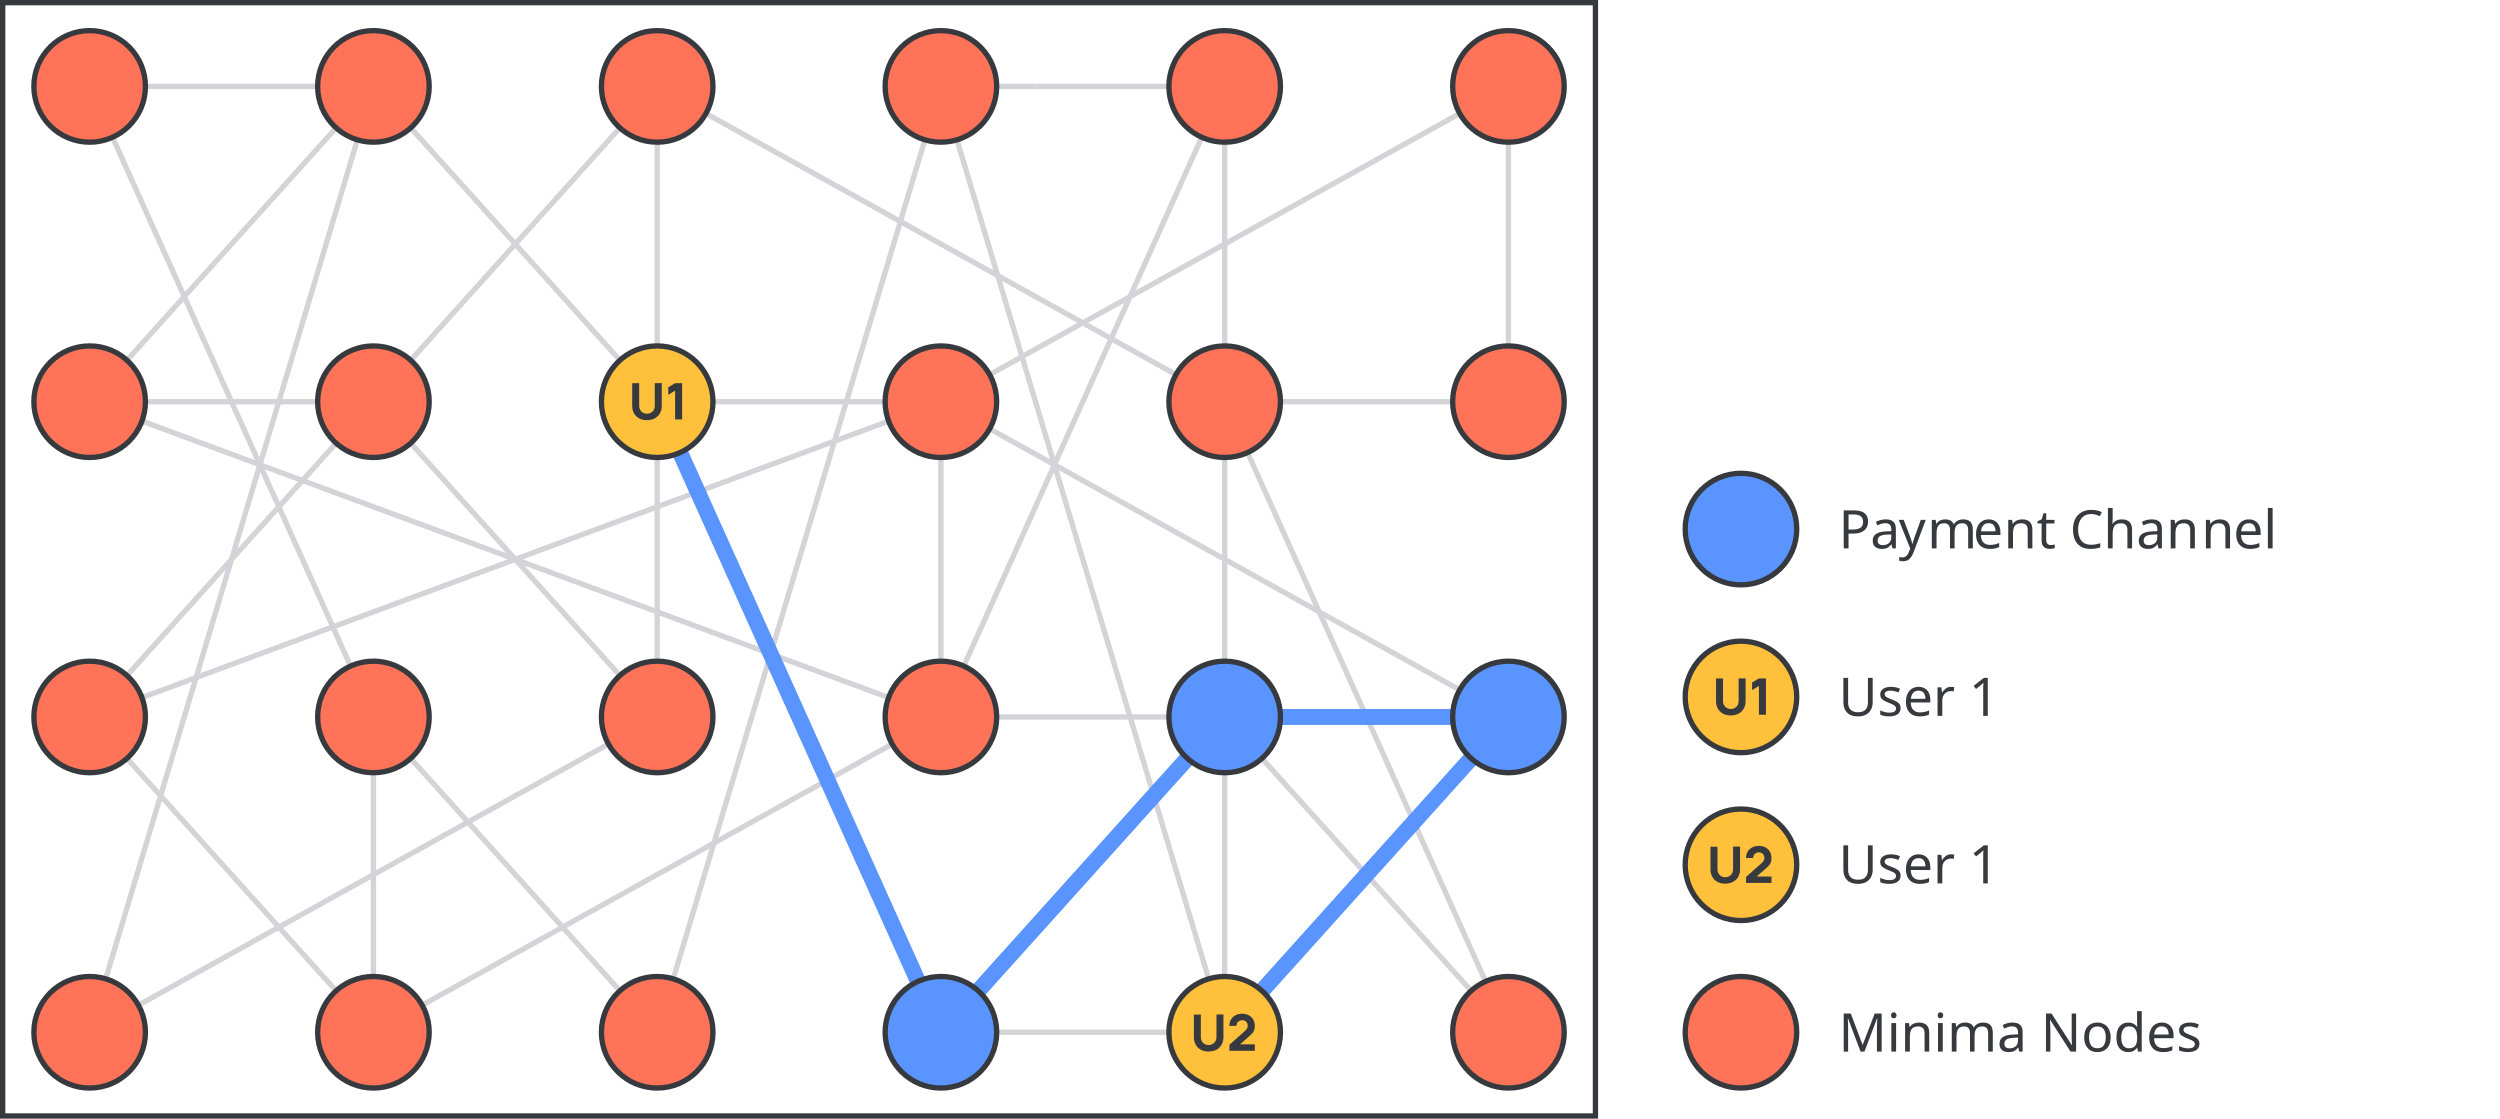
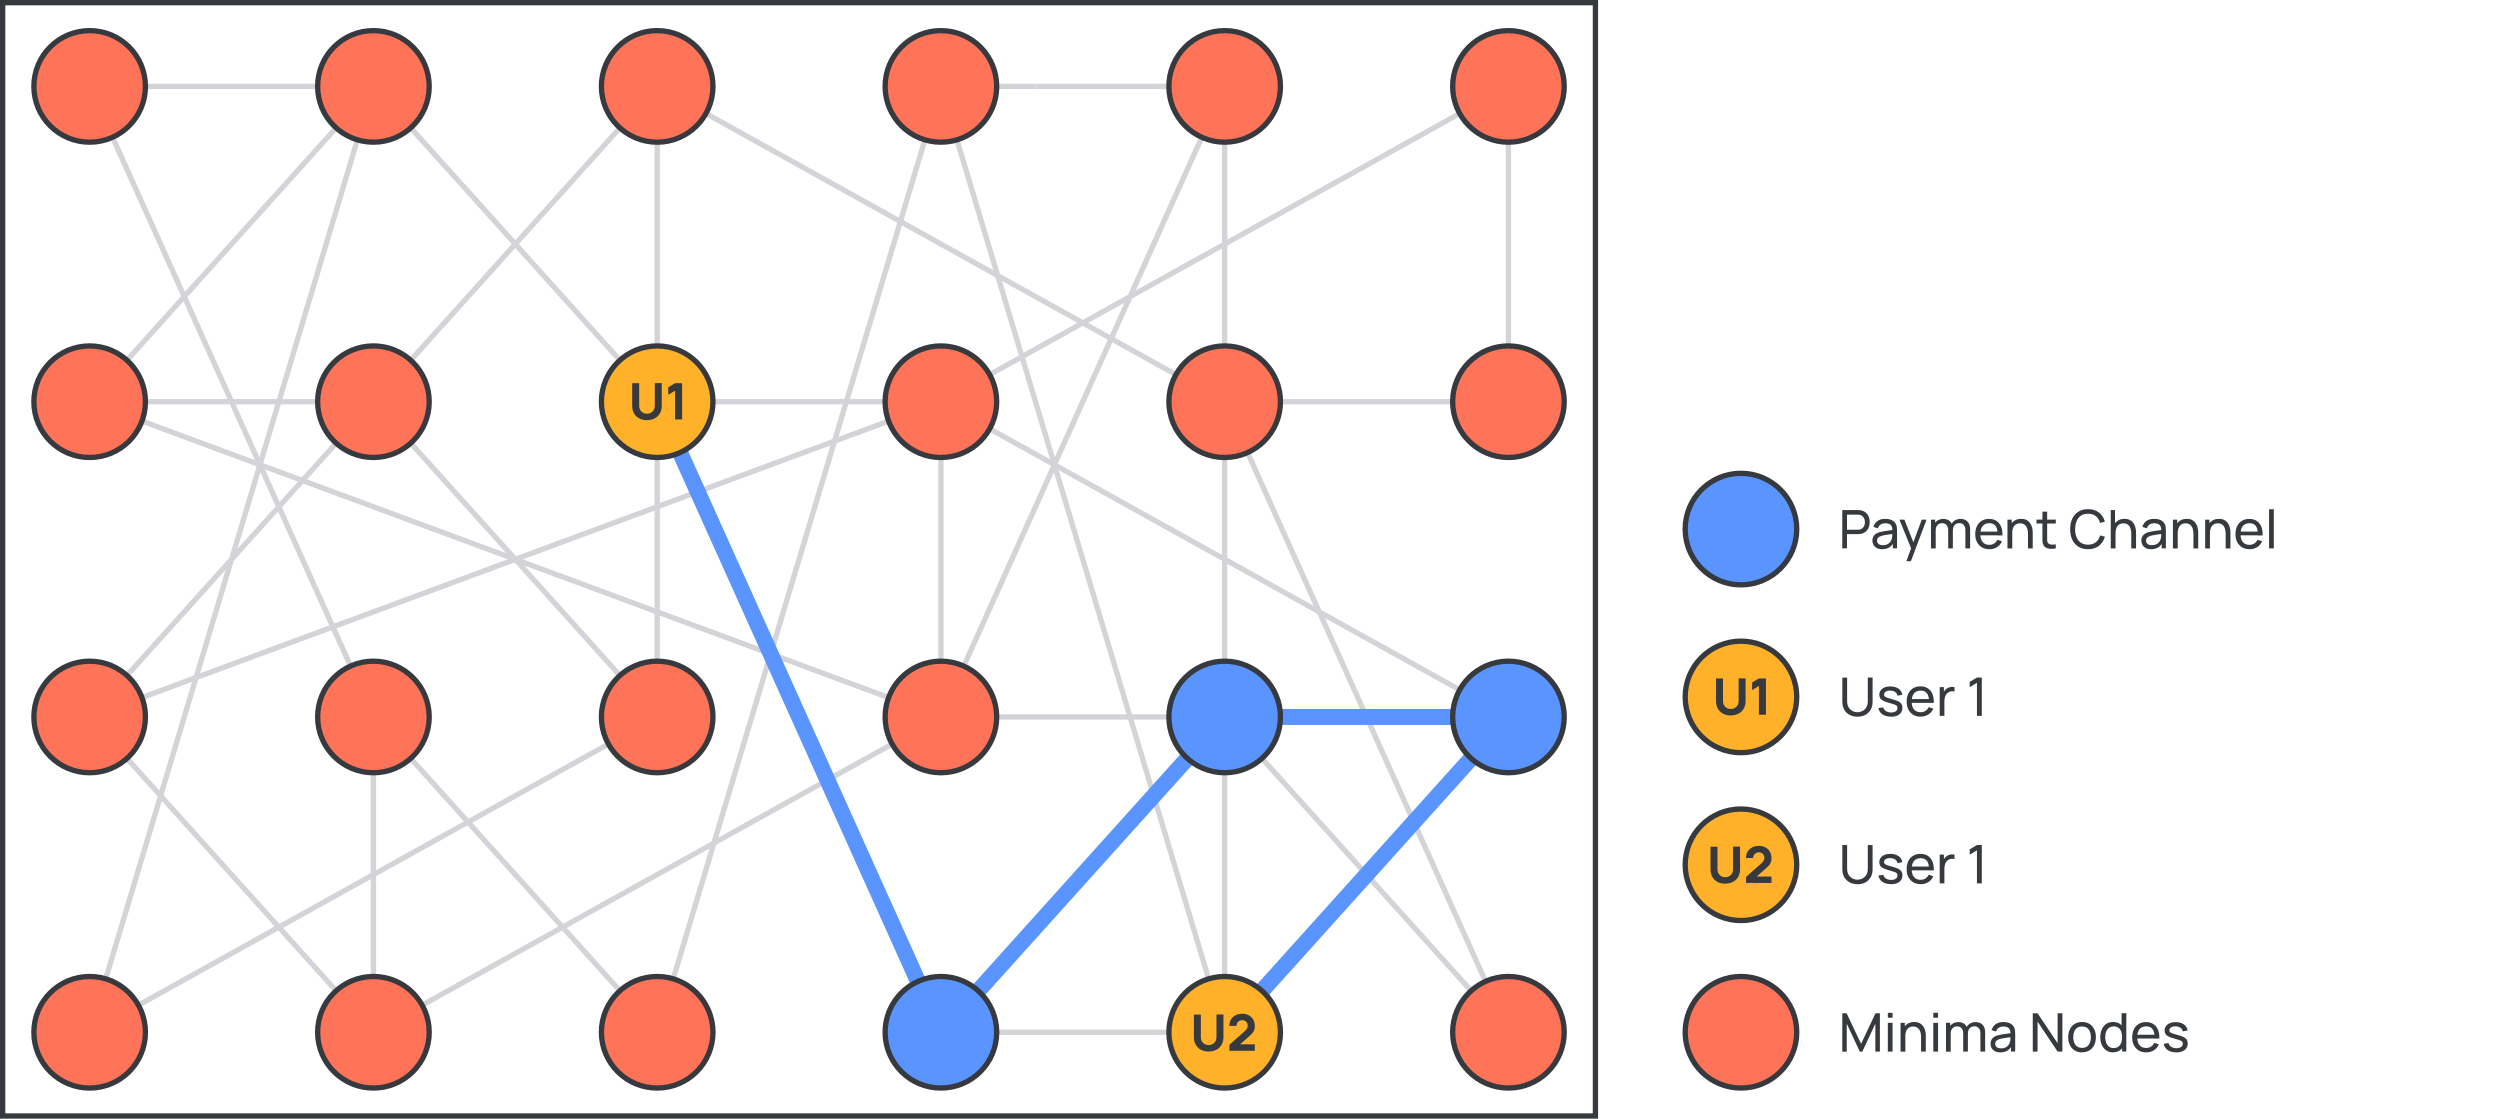
<svg xmlns="http://www.w3.org/2000/svg" id="a" viewBox="0 0 469.31 210">
  <defs>
-     <style>.b,.c,.d{fill:none;}.c{stroke:#5a94ff;stroke-width:3px;}.c,.e,.f,.g,.d{stroke-miterlimit:10;}.h{letter-spacing:-.02em;}.i{letter-spacing:0em;}.j{letter-spacing:-.03em;}.k,.l{fill:#363a3f;}.e{fill:#ff7358;}.e,.f,.g{stroke:#363a3f;}.f{fill:#ffc03b;}.g{fill:#5a94ff;}.d{stroke:#d3d3d8;}.m{letter-spacing:-.02em;}.l{font-family:Manrope-Medium, Manrope;font-size:10px;}</style>
+     <style>.b,.c,.d{fill:none;}.c{stroke:#5a94ff;stroke-width:3px;}.c,.e,.f,.g,.d{stroke-miterlimit:10;}.h{fill:#363a3f;}.e{fill:#ff7358;}.e,.f,.g{stroke:#363a3f;}.f{fill:#ffb229;}.g{fill:#5a94ff;}.d{stroke:#d3d3d8;}</style>
  </defs>
  <circle class="f" cx="326.82" cy="130.83" r="10.47" />
  <g>
    <line class="d" x1="283.17" y1="16.22" x2="176.63" y2="75.41" />
    <line class="d" x1="283.17" y1="75.41" x2="229.9" y2="75.41" />
    <line class="d" x1="229.9" y1="16.22" x2="229.9" y2="75.41" />
    <line class="d" x1="229.9" y1="16.22" x2="176.63" y2="134.59" />
    <line class="d" x1="16.83" y1="75.41" x2="70.1" y2="16.22" />
    <line class="d" x1="70.1" y1="75.41" x2="16.83" y2="75.41" />
    <line class="d" x1="283.17" y1="193.78" x2="229.9" y2="134.59" />
    <line class="d" x1="283.17" y1="75.41" x2="283.17" y2="16.22" />
    <line class="d" x1="123.37" y1="16.22" x2="123.37" y2="75.41" />
    <line class="d" x1="123.37" y1="75.41" x2="123.37" y2="134.59" />
    <line class="d" x1="70.1" y1="134.59" x2="70.1" y2="193.78" />
    <line class="d" x1="16.83" y1="16.22" x2="70.1" y2="16.22" />
    <line class="d" x1="16.83" y1="16.22" x2="70.1" y2="134.59" />
    <line class="d" x1="70.1" y1="75.41" x2="16.83" y2="134.59" />
    <line class="d" x1="70.1" y1="75.41" x2="123.37" y2="134.59" />
    <line class="d" x1="16.83" y1="134.59" x2="70.1" y2="193.78" />
    <line class="d" x1="16.83" y1="193.78" x2="123.37" y2="134.59" />
    <line class="d" x1="70.1" y1="16.22" x2="123.37" y2="75.41" />
    <line class="d" x1="123.37" y1="16.22" x2="70.1" y2="75.41" />
    <line class="d" x1="229.9" y1="193.78" x2="229.9" y2="75.41" />
    <line class="d" x1="229.9" y1="193.78" x2="176.63" y2="193.78" />
    <line class="d" x1="283.17" y1="134.59" x2="176.63" y2="75.41" />
    <line class="d" x1="176.63" y1="75.41" x2="123.37" y2="75.41" />
    <line class="d" x1="176.63" y1="134.59" x2="176.63" y2="75.41" />
    <line class="d" x1="194.39" y1="16.22" x2="176.63" y2="16.22" />
    <line class="d" x1="194.39" y1="16.22" x2="229.9" y2="16.22" />
    <line class="d" x1="229.9" y1="134.59" x2="176.63" y2="134.59" />
    <line class="d" x1="123.37" y1="193.78" x2="176.63" y2="16.22" />
    <line class="d" x1="70.1" y1="193.78" x2="176.63" y2="134.59" />
    <line class="d" x1="16.83" y1="134.59" x2="176.63" y2="75.41" />
    <line class="d" x1="16.83" y1="75.41" x2="176.63" y2="134.59" />
    <line class="d" x1="283.17" y1="193.78" x2="229.9" y2="75.41" />
    <line class="d" x1="123.37" y1="193.78" x2="70.1" y2="134.59" />
    <line class="d" x1="123.37" y1="16.22" x2="229.9" y2="75.41" />
    <line class="d" x1="16.83" y1="193.78" x2="70.1" y2="16.22" />
    <line class="d" x1="176.63" y1="16.22" x2="229.9" y2="193.78" />
  </g>
  <line class="c" x1="229.9" y1="193.78" x2="283.17" y2="134.59" />
  <line class="c" x1="176.63" y1="193.78" x2="229.9" y2="134.59" />
  <line class="c" x1="283.17" y1="134.59" x2="229.9" y2="134.59" />
  <line class="c" x1="123.37" y1="75.41" x2="176.63" y2="193.78" />
  <g>
    <circle class="e" cx="16.83" cy="16.22" r="10.47" />
    <circle class="e" cx="70.1" cy="75.41" r="10.47" />
    <circle class="e" cx="70.1" cy="134.59" r="10.47" />
    <circle class="e" cx="70.1" cy="193.78" r="10.47" />
    <circle class="e" cx="16.83" cy="75.41" r="10.47" />
    <circle class="e" cx="16.83" cy="134.59" r="10.47" />
    <circle class="e" cx="16.83" cy="193.78" r="10.47" />
    <circle class="e" cx="70.1" cy="16.22" r="10.47" />
    <circle class="e" cx="123.37" cy="16.22" r="10.47" />
    <circle class="f" cx="123.37" cy="75.41" r="10.47" />
    <circle class="e" cx="123.37" cy="134.59" r="10.47" />
    <circle class="e" cx="123.37" cy="193.78" r="10.47" />
    <circle class="e" cx="176.63" cy="16.22" r="10.47" />
    <circle class="e" cx="176.63" cy="75.41" r="10.47" />
    <circle class="e" cx="176.63" cy="134.59" r="10.47" />
    <circle class="g" cx="176.63" cy="193.78" r="10.47" />
    <circle class="e" cx="229.9" cy="16.22" r="10.47" />
    <circle class="e" cx="229.9" cy="75.41" r="10.47" />
    <circle class="g" cx="229.9" cy="134.59" r="10.47" />
    <circle class="f" cx="229.9" cy="193.78" r="10.47" />
    <circle class="e" cx="283.17" cy="16.22" r="10.47" />
    <circle class="e" cx="283.17" cy="75.41" r="10.47" />
    <circle class="g" cx="283.17" cy="134.59" r="10.47" />
    <circle class="e" cx="283.17" cy="193.78" r="10.47" />
  </g>
  <g>
    <g>
-       <path class="k" d="M121.45,78.88c-.55,0-1.03-.11-1.45-.33-.42-.22-.74-.54-.97-.94-.23-.4-.35-.88-.35-1.42v-4.25h1.31v4.24c0,.22,.04,.43,.11,.61,.08,.18,.18,.34,.31,.47,.13,.13,.29,.23,.47,.3,.18,.07,.37,.11,.57,.11s.4-.04,.58-.11c.18-.07,.33-.18,.47-.31,.13-.13,.24-.29,.31-.47,.07-.18,.11-.38,.11-.61v-4.25h1.31v4.26c0,.55-.12,1.02-.35,1.42-.23,.4-.56,.72-.97,.94-.42,.22-.9,.33-1.45,.33Z" />
-       <path class="k" d="M126.73,78.74v-5.41l-1.28,.79v-1.42l1.28-.77h1.32v6.81h-1.32Z" />
+       <path class="h" d="M121.45,78.88c-.55,0-1.03-.11-1.45-.33-.42-.22-.74-.54-.97-.94-.23-.4-.35-.88-.35-1.42v-4.25h1.31v4.24c0,.22,.04,.43,.11,.61,.08,.18,.18,.34,.31,.47,.13,.13,.29,.23,.47,.3,.18,.07,.37,.11,.57,.11s.4-.04,.58-.11c.18-.07,.33-.18,.47-.31,.13-.13,.24-.29,.31-.47,.07-.18,.11-.38,.11-.61v-4.25h1.31v4.26c0,.55-.12,1.02-.35,1.42-.23,.4-.56,.72-.97,.94-.42,.22-.9,.33-1.45,.33Z" />
+       <path class="h" d="M126.73,78.74v-5.41l-1.28,.79v-1.42l1.28-.77h1.32v6.81h-1.32Z" />
    </g>
    <circle class="b" cx="123.37" cy="75.41" r="10.47" />
  </g>
  <g>
    <g>
-       <path class="k" d="M226.89,197.4c-.55,0-1.03-.11-1.45-.33-.42-.22-.74-.54-.97-.94-.23-.4-.35-.88-.35-1.42v-4.25h1.31v4.24c0,.22,.04,.43,.11,.61,.08,.18,.18,.34,.31,.47,.13,.13,.29,.23,.47,.3,.18,.07,.37,.11,.57,.11s.4-.04,.58-.11c.18-.07,.33-.18,.47-.31,.13-.13,.24-.29,.31-.47,.07-.18,.11-.38,.11-.61v-4.25h1.31v4.26c0,.55-.12,1.02-.35,1.42-.23,.4-.56,.72-.97,.94-.42,.22-.9,.33-1.45,.33Z" />
-       <path class="k" d="M230.79,197.25v-1.12l2.86-2.54c.21-.19,.37-.37,.45-.53,.09-.17,.13-.32,.13-.47,0-.21-.04-.39-.13-.56-.09-.16-.21-.29-.36-.38-.15-.09-.34-.14-.54-.14s-.41,.05-.57,.15c-.17,.1-.29,.23-.39,.39-.09,.16-.13,.34-.13,.53h-1.33c0-.47,.1-.87,.31-1.21s.49-.6,.86-.79c.37-.19,.79-.28,1.28-.28,.45,0,.84,.1,1.2,.29,.35,.19,.63,.46,.83,.81s.3,.75,.3,1.21c0,.34-.05,.62-.14,.84-.09,.22-.24,.43-.42,.62-.19,.19-.41,.4-.69,.64l-1.85,1.62-.1-.28h3.2v1.21h-4.77Z" />
+       <path class="h" d="M226.89,197.4c-.55,0-1.03-.11-1.45-.33-.42-.22-.74-.54-.97-.94-.23-.4-.35-.88-.35-1.42v-4.25h1.31v4.24c0,.22,.04,.43,.11,.61,.08,.18,.18,.34,.31,.47,.13,.13,.29,.23,.47,.3,.18,.07,.37,.11,.57,.11s.4-.04,.58-.11c.18-.07,.33-.18,.47-.31,.13-.13,.24-.29,.31-.47,.07-.18,.11-.38,.11-.61v-4.25h1.31v4.26c0,.55-.12,1.02-.35,1.42-.23,.4-.56,.72-.97,.94-.42,.22-.9,.33-1.45,.33Z" />
+       <path class="h" d="M230.79,197.25v-1.12l2.86-2.54c.21-.19,.37-.37,.45-.53,.09-.17,.13-.32,.13-.47,0-.21-.04-.39-.13-.56-.09-.16-.21-.29-.36-.38-.15-.09-.34-.14-.54-.14s-.41,.05-.57,.15c-.17,.1-.29,.23-.39,.39-.09,.16-.13,.34-.13,.53h-1.33c0-.47,.1-.87,.31-1.21s.49-.6,.86-.79c.37-.19,.79-.28,1.28-.28,.45,0,.84,.1,1.2,.29,.35,.19,.63,.46,.83,.81s.3,.75,.3,1.21c0,.34-.05,.62-.14,.84-.09,.22-.24,.43-.42,.62-.19,.19-.41,.4-.69,.64l-1.85,1.62-.1-.28h3.2v1.21h-4.77Z" />
    </g>
    <circle class="b" cx="229.84" cy="193.85" r="10.47" />
  </g>
-   <path class="k" d="M299,1V209H1V1H299M300,0H0V210H300V0h0Z" />
+   <path class="h" d="M299,1V209H1V1H299M300,0H0V210H300V0h0Z" />
  <circle class="e" cx="326.82" cy="193.78" r="10.47" />
  <circle class="f" cx="326.82" cy="162.34" r="10.47" />
  <circle class="g" cx="326.82" cy="99.32" r="10.47" />
-   <text class="l" transform="translate(345.14 102.95)">
-     <tspan class="h" x="0" y="0">P</tspan>
-     <tspan class="j" x="5.96" y="0">a</tspan>
-     <tspan x="11.28" y="0">y</tspan>
-     <tspan class="i" x="16.66" y="0">m</tspan>
-     <tspan class="m" x="25.26" y="0">e</tspan>
-     <tspan x="31.01" y="0">nt Chan</tspan>
-     <tspan class="i" x="68.12" y="0">n</tspan>
-     <tspan x="74.11" y="0">el</tspan>
-   </text>
-   <text class="l" transform="translate(345.14 134.39)">
-     <tspan x="0" y="0">User 1</tspan>
-   </text>
-   <text class="l" transform="translate(345.14 165.83)">
-     <tspan x="0" y="0">User 1</tspan>
-   </text>
-   <text class="l" transform="translate(345.14 197.41)">
-     <tspan x="0" y="0">Minima Nodes</tspan>
-   </text>
+   <g>
+     <path class="h" d="M345.84,102.95v-7.2h2.84c.07,0,.15,0,.25,0,.1,0,.19,.02,.28,.03,.39,.06,.72,.19,.98,.4,.26,.21,.46,.47,.6,.78,.13,.31,.2,.66,.2,1.05s-.07,.73-.2,1.04-.33,.58-.6,.79-.59,.34-.98,.4c-.09,.01-.18,.02-.28,.03-.1,0-.18,0-.25,0h-1.96v2.66h-.89Zm.89-3.5h1.93c.06,0,.13,0,.22-.01,.08,0,.16-.02,.23-.03,.23-.05,.42-.15,.56-.29,.15-.14,.25-.31,.32-.5s.1-.39,.1-.59-.03-.4-.1-.59-.17-.36-.32-.5c-.14-.14-.33-.24-.56-.29-.07-.02-.15-.03-.23-.04s-.15,0-.22,0h-1.93v2.85Z" />
+     <path class="h" d="M353.33,103.1c-.4,0-.74-.07-1.01-.22s-.48-.34-.62-.59-.21-.51-.21-.8,.05-.53,.16-.74c.11-.21,.26-.38,.46-.52,.2-.14,.43-.25,.71-.33,.26-.07,.54-.13,.86-.18s.64-.1,.97-.14c.33-.04,.63-.08,.92-.12l-.32,.18c0-.48-.09-.83-.29-1.06-.2-.23-.55-.35-1.04-.35-.33,0-.61,.07-.86,.22s-.42,.39-.52,.72l-.85-.25c.13-.47,.38-.84,.76-1.12,.37-.27,.87-.4,1.47-.4,.49,0,.91,.09,1.26,.26,.35,.18,.6,.44,.76,.79,.08,.17,.12,.35,.15,.54,.02,.2,.03,.4,.03,.61v3.34h-.79v-1.29l.18,.12c-.2,.44-.49,.77-.85,.99-.37,.22-.81,.34-1.33,.34Zm.13-.75c.32,0,.6-.06,.83-.17s.42-.27,.57-.46c.14-.19,.24-.39,.28-.62,.05-.17,.08-.35,.08-.56,0-.21,0-.36,0-.47l.31,.13c-.29,.04-.58,.08-.86,.12-.28,.04-.54,.08-.79,.12-.25,.04-.47,.09-.68,.15-.15,.05-.28,.11-.41,.18s-.23,.17-.31,.28-.12,.26-.12,.43c0,.15,.04,.29,.11,.42,.07,.13,.19,.24,.35,.32,.16,.08,.37,.12,.62,.12Z" />
+     <path class="h" d="M357.87,105.35l1.04-2.84,.02,.84-2.36-5.8h.93l1.85,4.67h-.32l1.73-4.67h.9l-2.94,7.8h-.87Z" />
+     <path class="h" d="M362.49,102.95v-5.4h.79v1.45h.1v3.96h-.89Zm3.23,0v-3.42c0-.41-.1-.74-.31-.97-.21-.24-.5-.35-.85-.35s-.63,.12-.85,.36c-.22,.24-.33,.56-.33,.95l-.47-.28c0-.35,.08-.66,.25-.94,.17-.28,.39-.49,.68-.65s.61-.24,.97-.24,.68,.08,.95,.23c.27,.15,.48,.37,.62,.66,.15,.28,.22,.62,.22,1.02v3.63h-.89Zm3.23,0v-3.46c0-.4-.1-.72-.32-.95-.21-.23-.49-.34-.84-.34-.2,0-.39,.05-.57,.14-.18,.09-.33,.23-.44,.43s-.17,.44-.17,.75l-.47-.19c0-.38,.07-.72,.24-1.01,.17-.29,.39-.51,.68-.67,.29-.16,.61-.24,.97-.24,.56,0,1.01,.17,1.33,.51,.32,.34,.48,.8,.48,1.38v3.65h-.89Z" />
+     <path class="h" d="M373.44,103.1c-.53,0-.99-.12-1.39-.35-.39-.23-.7-.56-.92-.98-.22-.42-.33-.91-.33-1.48s.11-1.1,.32-1.53,.52-.77,.91-1c.39-.24,.84-.35,1.37-.35s1.01,.12,1.39,.38c.38,.25,.67,.61,.86,1.07,.19,.46,.28,1.02,.25,1.66h-.9v-.32c0-.66-.14-1.16-.4-1.49s-.65-.49-1.16-.49c-.55,0-.97,.18-1.25,.53-.29,.35-.43,.86-.43,1.52s.14,1.13,.43,1.48c.29,.35,.69,.53,1.22,.53,.36,0,.67-.08,.93-.25s.47-.4,.62-.71l.86,.29c-.21,.48-.53,.85-.95,1.11-.42,.26-.89,.39-1.42,.39Zm-1.99-2.6v-.71h3.99v.71h-3.99Z" />
+     <path class="h" d="M376.85,102.95v-5.4h.8v1.45h.1v3.96h-.9Zm3.85,0v-2.71c0-.26-.02-.5-.07-.74s-.12-.45-.24-.64c-.11-.19-.26-.34-.45-.45s-.43-.17-.71-.17c-.22,0-.43,.04-.61,.11s-.34,.19-.47,.34c-.13,.15-.23,.35-.3,.58-.07,.23-.11,.5-.11,.82l-.59-.18c0-.52,.1-.97,.28-1.35s.45-.66,.79-.86c.34-.2,.74-.3,1.21-.3,.35,0,.65,.05,.9,.17,.25,.11,.45,.26,.61,.44,.16,.18,.29,.38,.39,.61,.09,.23,.16,.45,.2,.69,.04,.23,.06,.45,.06,.66v2.99h-.9Z" />
+     <path class="h" d="M382.3,98.28v-.74h3.62v.74h-3.62Zm3.62,4.67c-.32,.06-.63,.09-.95,.08-.31-.01-.59-.07-.83-.19s-.43-.29-.55-.54c-.11-.21-.16-.43-.17-.65,0-.22-.01-.47-.01-.74v-4.86h.89v4.82c0,.22,0,.41,0,.56,0,.16,.04,.29,.1,.41,.12,.21,.31,.34,.57,.38,.26,.04,.58,.03,.95-.03v.77Z" />
+     <path class="h" d="M391.97,103.1c-.72,0-1.32-.16-1.82-.48s-.88-.76-1.14-1.32-.39-1.21-.39-1.96,.13-1.39,.39-1.96c.26-.56,.64-1,1.14-1.32s1.11-.48,1.82-.48c.83,0,1.52,.21,2.06,.64,.54,.42,.91,.99,1.11,1.71l-.9,.24c-.15-.54-.41-.96-.79-1.27-.38-.31-.87-.46-1.48-.46-.54,0-.98,.12-1.34,.37-.36,.24-.62,.58-.8,1.02-.18,.44-.27,.94-.28,1.52,0,.57,.09,1.08,.27,1.51,.18,.44,.45,.78,.81,1.02,.36,.25,.81,.37,1.34,.37,.61,0,1.1-.16,1.48-.47s.64-.73,.79-1.27l.9,.24c-.2,.71-.57,1.28-1.11,1.71-.54,.42-1.22,.64-2.06,.64Z" />
+     <path class="h" d="M396.24,102.95v-7.2h.8v3.97h.1v3.23h-.9Zm3.85,0v-2.71c0-.26-.02-.5-.07-.74s-.12-.45-.23-.64-.26-.34-.45-.45c-.19-.11-.43-.17-.71-.17-.22,0-.43,.04-.61,.11s-.34,.19-.47,.34c-.13,.15-.23,.35-.3,.58-.07,.23-.11,.5-.11,.82l-.58-.18c0-.52,.09-.97,.28-1.35,.19-.38,.45-.66,.79-.86,.34-.2,.74-.3,1.21-.3,.35,0,.65,.05,.89,.17,.25,.11,.45,.26,.62,.44s.29,.38,.38,.61c.09,.23,.16,.45,.2,.69,.04,.23,.06,.45,.06,.66v2.99h-.9Z" />
+     <path class="h" d="M403.82,103.1c-.4,0-.74-.07-1.01-.22s-.48-.34-.62-.59-.21-.51-.21-.8,.05-.53,.16-.74c.11-.21,.26-.38,.46-.52s.43-.25,.71-.33c.26-.07,.54-.13,.86-.18s.64-.1,.97-.14,.63-.08,.91-.12l-.32,.18c0-.48-.09-.83-.29-1.06-.2-.23-.55-.35-1.04-.35-.33,0-.61,.07-.86,.22-.25,.15-.42,.39-.52,.72l-.85-.25c.13-.47,.38-.84,.76-1.12,.37-.27,.86-.4,1.47-.4,.49,0,.91,.09,1.26,.26,.35,.18,.6,.44,.76,.79,.08,.17,.12,.35,.14,.54,.02,.2,.03,.4,.03,.61v3.34h-.79v-1.29l.19,.12c-.2,.44-.49,.77-.85,.99-.37,.22-.81,.34-1.33,.34Zm.13-.75c.32,0,.6-.06,.83-.17,.24-.12,.43-.27,.57-.46s.24-.39,.28-.62c.05-.17,.08-.35,.08-.56,0-.21,0-.36,0-.47l.31,.13c-.29,.04-.57,.08-.86,.12-.28,.04-.54,.08-.79,.12-.25,.04-.47,.09-.67,.15-.15,.05-.29,.11-.41,.18-.13,.07-.23,.17-.31,.28s-.12,.26-.12,.43c0,.15,.04,.29,.11,.42,.08,.13,.19,.24,.35,.32,.16,.08,.37,.12,.62,.12Z" />
+     <path class="h" d="M407.91,102.95v-5.4h.8v1.45h.1v3.96h-.9Zm3.85,0v-2.71c0-.26-.02-.5-.07-.74s-.12-.45-.23-.64-.26-.34-.45-.45c-.19-.11-.43-.17-.71-.17-.22,0-.43,.04-.61,.11s-.34,.19-.47,.34c-.13,.15-.23,.35-.3,.58-.07,.23-.11,.5-.11,.82l-.58-.18c0-.52,.09-.97,.28-1.35,.19-.38,.45-.66,.79-.86,.34-.2,.74-.3,1.21-.3,.35,0,.65,.05,.89,.17,.25,.11,.45,.26,.62,.44s.29,.38,.38,.61c.09,.23,.16,.45,.2,.69,.04,.23,.06,.45,.06,.66v2.99h-.9Z" />
+     <path class="h" d="M413.96,102.95v-5.4h.8v1.45h.1v3.96h-.9Zm3.85,0v-2.71c0-.26-.02-.5-.07-.74s-.12-.45-.23-.64-.26-.34-.45-.45c-.19-.11-.43-.17-.71-.17-.22,0-.43,.04-.61,.11s-.34,.19-.47,.34c-.13,.15-.23,.35-.3,.58-.07,.23-.11,.5-.11,.82l-.58-.18c0-.52,.09-.97,.28-1.35,.19-.38,.45-.66,.79-.86,.34-.2,.74-.3,1.21-.3,.35,0,.65,.05,.89,.17,.25,.11,.45,.26,.62,.44s.29,.38,.38,.61c.09,.23,.16,.45,.2,.69,.04,.23,.06,.45,.06,.66v2.99h-.9Z" />
+     <path class="h" d="M422.29,103.1c-.53,0-.99-.12-1.39-.35-.39-.23-.7-.56-.92-.98s-.33-.91-.33-1.48,.11-1.1,.32-1.53,.52-.77,.91-1c.39-.24,.84-.35,1.37-.35s1.01,.12,1.39,.38c.38,.25,.67,.61,.86,1.07,.19,.46,.27,1.02,.25,1.66h-.9v-.32c0-.66-.14-1.16-.4-1.49-.26-.33-.65-.49-1.16-.49-.55,0-.97,.18-1.26,.53-.29,.35-.43,.86-.43,1.52s.14,1.13,.43,1.48c.29,.35,.7,.53,1.22,.53,.36,0,.67-.08,.93-.25,.26-.16,.47-.4,.62-.71l.86,.29c-.21,.48-.53,.85-.95,1.11-.42,.26-.89,.39-1.42,.39Zm-2-2.6v-.71h3.99v.71h-3.99Z" />
+     <path class="h" d="M425.96,102.95v-7.35h.89v7.35h-.89Z" />
+   </g>
+   <g>
+     <path class="h" d="M348.68,134.54c-.56,0-1.05-.12-1.47-.34-.43-.23-.76-.55-1-.97s-.36-.9-.36-1.46v-4.57h.9v4.49c0,.34,.06,.64,.17,.89,.12,.25,.27,.46,.46,.63s.4,.29,.63,.37c.23,.08,.46,.12,.68,.12s.46-.04,.69-.12c.23-.08,.44-.21,.63-.37,.19-.17,.34-.37,.45-.63,.11-.25,.17-.55,.17-.89v-4.5h.9v4.58c0,.56-.12,1.04-.36,1.46-.24,.42-.58,.74-1,.97-.43,.23-.92,.34-1.47,.34Z" />
+     <path class="h" d="M354.96,134.53c-.64,0-1.17-.14-1.58-.42s-.66-.68-.76-1.18l.91-.14c.07,.29,.24,.53,.51,.7,.26,.17,.59,.26,.98,.26s.66-.08,.87-.23c.21-.15,.31-.36,.31-.62,0-.15-.04-.28-.11-.37-.07-.1-.21-.18-.43-.27-.22-.08-.55-.18-.99-.3-.48-.13-.85-.26-1.12-.4s-.47-.29-.58-.47c-.12-.18-.18-.4-.18-.66,0-.32,.09-.59,.26-.83,.17-.24,.42-.42,.73-.55,.31-.13,.67-.2,1.09-.2s.78,.07,1.1,.2c.32,.13,.58,.31,.78,.55,.2,.24,.32,.52,.35,.83l-.91,.17c-.04-.29-.18-.52-.42-.69-.23-.17-.54-.25-.91-.26-.35-.01-.63,.05-.85,.19s-.33,.32-.33,.55c0,.13,.04,.24,.12,.33s.23,.18,.46,.26c.22,.08,.54,.18,.97,.29,.48,.12,.85,.25,1.13,.39,.27,.14,.47,.31,.59,.5,.12,.19,.18,.43,.18,.71,0,.52-.19,.93-.57,1.23-.38,.3-.91,.45-1.59,.45Z" />
+     <path class="h" d="M360.56,134.54c-.53,0-.99-.12-1.39-.35-.39-.24-.7-.56-.92-.99s-.33-.91-.33-1.48,.11-1.1,.32-1.53,.52-.76,.91-1,.84-.35,1.37-.35,1.01,.12,1.39,.38c.38,.25,.67,.61,.86,1.07,.19,.46,.27,1.01,.25,1.65h-.9v-.32c0-.66-.14-1.16-.4-1.49-.26-.33-.65-.49-1.16-.49-.55,0-.97,.18-1.26,.53s-.43,.86-.43,1.52,.14,1.13,.43,1.48,.7,.53,1.22,.53c.36,0,.67-.08,.93-.25,.26-.16,.47-.4,.62-.71l.86,.29c-.21,.48-.53,.85-.95,1.11-.42,.26-.89,.39-1.42,.39Zm-2-2.6v-.71h3.99v.71h-3.99Z" />
+     <path class="h" d="M364.13,134.39v-5.4h.79v1.3l-.13-.17c.06-.17,.14-.32,.25-.46,.1-.14,.22-.25,.34-.34,.14-.11,.3-.2,.47-.26,.18-.06,.36-.1,.54-.11,.18-.01,.36,0,.52,.04v.83c-.19-.05-.39-.06-.62-.04-.22,.02-.43,.1-.62,.25-.17,.12-.31,.27-.4,.45-.1,.18-.16,.37-.2,.57-.04,.21-.06,.41-.06,.63v2.71h-.89Z" />
+     <path class="h" d="M371.12,134.39v-6.21l-1.36,.82v-1l1.36-.81h.91v7.2h-.91Z" />
+   </g>
+   <g>
+     <path class="h" d="M348.68,165.98c-.56,0-1.05-.12-1.47-.35-.43-.23-.76-.55-1-.97s-.36-.9-.36-1.46v-4.57h.9v4.5c0,.34,.06,.64,.17,.89s.27,.46,.46,.63c.19,.17,.4,.29,.63,.37,.23,.08,.46,.12,.68,.12s.46-.04,.69-.12c.23-.08,.44-.21,.63-.37,.19-.17,.34-.37,.45-.63,.11-.25,.17-.55,.17-.88v-4.5h.9v4.58c0,.56-.12,1.04-.36,1.46s-.58,.74-1,.97c-.43,.23-.92,.35-1.47,.35Z" />
+     <path class="h" d="M354.96,165.97c-.64,0-1.17-.14-1.58-.42-.41-.28-.66-.68-.76-1.18l.91-.15c.07,.29,.24,.53,.51,.7,.26,.17,.59,.26,.98,.26s.66-.08,.87-.23c.21-.15,.31-.36,.31-.62,0-.15-.04-.28-.11-.37s-.21-.18-.43-.27c-.22-.08-.55-.18-.99-.3-.48-.13-.85-.26-1.12-.39s-.47-.29-.58-.48c-.12-.18-.18-.4-.18-.66,0-.32,.09-.59,.26-.83s.42-.42,.73-.55c.31-.13,.67-.19,1.09-.19s.78,.06,1.1,.19c.32,.13,.58,.31,.78,.55,.2,.24,.32,.52,.35,.83l-.91,.17c-.04-.29-.18-.52-.42-.68s-.54-.25-.91-.26c-.35-.01-.63,.05-.85,.18s-.33,.32-.33,.55c0,.13,.04,.24,.12,.33,.08,.09,.23,.18,.46,.27,.22,.08,.54,.18,.97,.29,.48,.12,.85,.25,1.13,.39,.27,.14,.47,.31,.59,.5,.12,.19,.18,.43,.18,.71,0,.52-.19,.93-.57,1.23-.38,.3-.91,.45-1.59,.45Z" />
+     <path class="h" d="M360.56,165.98c-.53,0-.99-.12-1.39-.35-.39-.23-.7-.56-.92-.98s-.33-.91-.33-1.48,.11-1.1,.32-1.53,.52-.77,.91-1c.39-.24,.84-.35,1.37-.35s1.01,.12,1.39,.38c.38,.25,.67,.61,.86,1.07,.19,.46,.27,1.02,.25,1.66h-.9v-.32c0-.66-.14-1.16-.4-1.49-.26-.33-.65-.49-1.16-.49-.55,0-.97,.18-1.26,.53-.29,.35-.43,.86-.43,1.52s.14,1.13,.43,1.48c.29,.35,.7,.53,1.22,.53,.36,0,.67-.08,.93-.25,.26-.16,.47-.4,.62-.71l.86,.29c-.21,.48-.53,.85-.95,1.11-.42,.26-.89,.39-1.42,.39Zm-2-2.6v-.71h3.99v.71h-3.99Z" />
+     <path class="h" d="M364.13,165.83v-5.4h.79v1.3l-.13-.17c.06-.17,.14-.32,.25-.46,.1-.14,.22-.25,.34-.34,.14-.11,.3-.2,.47-.26,.18-.06,.36-.1,.54-.11,.18-.01,.36,0,.52,.04v.83c-.19-.05-.39-.06-.62-.04-.22,.02-.43,.11-.62,.25-.17,.12-.31,.27-.4,.45-.1,.18-.16,.37-.2,.57-.04,.21-.06,.41-.06,.63v2.71h-.89Z" />
+     <path class="h" d="M371.12,165.83v-6.21l-1.36,.82v-1l1.36-.81h.91v7.2h-.91Z" />
+   </g>
+   <g>
+     <path class="h" d="M345.84,197.41v-7.2h.81l2.72,5.74,2.71-5.74h.82v7.2h-.85v-5.24l-2.45,5.25h-.47l-2.45-5.25v5.25h-.84Z" />
+     <path class="h" d="M354.39,191.05v-.92h.89v.92h-.89Zm0,6.36v-5.4h.89v5.4h-.89Z" />
+     <path class="h" d="M356.78,197.41v-5.4h.8v1.45h.1v3.96h-.9Zm3.85,0v-2.71c0-.26-.02-.5-.07-.74s-.12-.45-.24-.64c-.11-.19-.26-.34-.45-.45s-.43-.17-.71-.17c-.22,0-.43,.04-.61,.11s-.34,.19-.47,.34c-.13,.15-.23,.35-.3,.58s-.11,.5-.11,.82l-.59-.18c0-.52,.1-.97,.28-1.35s.45-.66,.79-.87c.34-.2,.74-.3,1.21-.3,.35,0,.65,.06,.9,.17,.25,.11,.45,.26,.61,.44,.16,.18,.29,.38,.39,.61,.09,.22,.16,.45,.2,.69,.04,.23,.06,.45,.06,.66v2.99h-.9Z" />
+     <path class="h" d="M362.93,191.05v-.92h.89v.92h-.89Zm0,6.36v-5.4h.89v5.4h-.89Z" />
+     <path class="h" d="M365.31,197.41v-5.4h.79v1.45h.1v3.96h-.89Zm3.23,0v-3.42c0-.41-.1-.74-.31-.97-.21-.24-.5-.35-.85-.35s-.63,.12-.85,.36c-.22,.24-.33,.56-.33,.95l-.47-.28c0-.35,.08-.66,.25-.94,.17-.28,.39-.49,.68-.65s.61-.24,.97-.24,.68,.08,.95,.23c.27,.15,.48,.37,.62,.66,.15,.28,.22,.62,.22,1.02v3.63h-.89Zm3.23,0v-3.46c0-.4-.1-.72-.32-.95-.21-.23-.49-.34-.84-.34-.2,0-.39,.05-.57,.14-.18,.09-.33,.23-.44,.43s-.17,.44-.17,.75l-.47-.19c0-.38,.07-.72,.24-1.01,.17-.29,.39-.51,.68-.67s.61-.24,.97-.24c.56,0,1.01,.17,1.33,.51,.32,.34,.48,.8,.48,1.38v3.65h-.89Z" />
+     <path class="h" d="M375.51,197.56c-.4,0-.74-.07-1.01-.22s-.48-.34-.62-.59c-.14-.24-.21-.51-.21-.8s.05-.53,.16-.74c.11-.21,.26-.38,.46-.52,.2-.14,.43-.25,.71-.33,.26-.07,.54-.13,.86-.18,.32-.05,.64-.1,.97-.14,.33-.04,.63-.08,.92-.12l-.32,.19c0-.48-.09-.83-.29-1.06-.2-.23-.55-.35-1.04-.35-.33,0-.61,.07-.86,.22s-.42,.39-.52,.72l-.85-.25c.13-.47,.38-.84,.76-1.12s.87-.41,1.47-.41c.49,0,.91,.09,1.26,.26s.6,.44,.76,.79c.08,.17,.12,.35,.15,.54,.02,.2,.03,.4,.03,.61v3.34h-.79v-1.29l.18,.12c-.2,.44-.49,.77-.85,.99s-.81,.34-1.33,.34Zm.13-.75c.32,0,.6-.06,.83-.17s.42-.27,.57-.46c.14-.19,.24-.39,.28-.62,.05-.17,.08-.35,.08-.56,0-.21,0-.36,0-.47l.31,.14c-.29,.04-.58,.08-.86,.11-.28,.04-.54,.08-.79,.12s-.47,.09-.68,.15c-.15,.05-.28,.11-.41,.18-.13,.07-.23,.17-.31,.28s-.12,.26-.12,.43c0,.15,.04,.29,.11,.42,.07,.13,.19,.24,.35,.32,.16,.08,.37,.12,.62,.12Z" />
+     <path class="h" d="M381.6,197.41v-7.2h.9l3.76,5.62v-5.62h.9v7.2h-.9l-3.76-5.63v5.63h-.9Z" />
+     <path class="h" d="M390.85,197.56c-.54,0-1-.12-1.39-.37-.39-.24-.69-.58-.9-1.01-.21-.43-.31-.92-.31-1.48s.11-1.06,.32-1.49,.52-.76,.9-1c.39-.24,.85-.36,1.38-.36s1.01,.12,1.39,.36c.39,.24,.69,.58,.9,1,.21,.43,.31,.92,.31,1.48s-.11,1.06-.31,1.49c-.21,.43-.51,.76-.9,1s-.85,.36-1.39,.36Zm0-.85c.56,0,.98-.19,1.25-.56s.41-.86,.41-1.45-.14-1.1-.41-1.46c-.28-.36-.69-.54-1.25-.54-.38,0-.69,.08-.93,.25-.24,.17-.43,.41-.54,.71-.12,.3-.18,.65-.18,1.04,0,.61,.14,1.09,.42,1.46,.28,.37,.69,.55,1.23,.55Z" />
+     <path class="h" d="M396.68,197.56c-.5,0-.94-.13-1.29-.38-.36-.25-.64-.59-.83-1.02-.2-.43-.29-.92-.29-1.46s.1-1.03,.29-1.46,.47-.77,.83-1.02c.36-.25,.79-.37,1.29-.37s.94,.12,1.29,.37c.35,.25,.61,.58,.79,1.01,.18,.43,.27,.92,.27,1.46s-.09,1.02-.27,1.45-.44,.77-.79,1.02c-.35,.25-.77,.38-1.28,.38Zm.11-.82c.36,0,.66-.09,.89-.26,.23-.18,.41-.42,.52-.72,.11-.31,.17-.66,.17-1.05s-.06-.75-.17-1.06c-.11-.3-.28-.54-.51-.71-.23-.17-.52-.26-.88-.26s-.67,.09-.91,.27c-.24,.18-.41,.42-.53,.73s-.17,.65-.17,1.03,.06,.73,.18,1.04,.29,.55,.53,.73,.53,.27,.88,.27Zm1.58,.67v-3.98h-.1v-3.23h.89v7.2h-.79Z" />
+     <path class="h" d="M402.9,197.56c-.53,0-.99-.12-1.39-.35-.39-.23-.7-.56-.92-.98s-.33-.91-.33-1.48,.11-1.1,.32-1.53,.52-.77,.91-1c.39-.24,.84-.35,1.37-.35s1.01,.12,1.39,.38c.38,.25,.67,.61,.86,1.07s.27,1.02,.25,1.65h-.9v-.32c0-.66-.14-1.16-.4-1.49-.26-.33-.65-.49-1.16-.49-.55,0-.97,.18-1.26,.53s-.43,.86-.43,1.52,.14,1.13,.43,1.48,.7,.53,1.22,.53c.36,0,.67-.08,.93-.25,.26-.16,.47-.4,.62-.71l.86,.29c-.21,.48-.53,.85-.95,1.11-.42,.26-.89,.39-1.42,.39Zm-2-2.6v-.71h3.99v.71h-3.99Z" />
+     <path class="h" d="M408.51,197.55c-.64,0-1.17-.14-1.58-.42-.41-.28-.66-.68-.76-1.18l.91-.14c.07,.29,.24,.53,.51,.7s.59,.26,.98,.26c.37,0,.66-.08,.87-.23,.21-.15,.32-.36,.32-.62,0-.15-.04-.28-.11-.37s-.21-.18-.43-.27c-.22-.08-.55-.18-.99-.3-.48-.13-.85-.26-1.12-.39s-.47-.29-.59-.48-.17-.4-.17-.66c0-.32,.09-.59,.26-.83,.17-.24,.42-.42,.73-.55,.31-.13,.67-.2,1.09-.2s.78,.07,1.1,.2c.32,.13,.58,.31,.78,.55,.2,.24,.32,.52,.35,.83l-.91,.17c-.04-.29-.18-.52-.42-.68-.24-.17-.54-.26-.91-.27-.35-.01-.63,.05-.85,.19-.22,.14-.33,.32-.33,.55,0,.13,.04,.24,.12,.33,.08,.09,.23,.18,.46,.26,.22,.08,.54,.18,.97,.29,.48,.12,.85,.25,1.13,.39,.28,.14,.47,.31,.59,.5s.18,.43,.18,.71c0,.52-.19,.93-.58,1.23s-.91,.45-1.58,.45Z" />
+   </g>
  <g>
    <g>
-       <path class="k" d="M323.87,165.89c-.55,0-1.03-.11-1.45-.33-.42-.22-.74-.54-.97-.94-.23-.4-.35-.88-.35-1.42v-4.25h1.31v4.24c0,.22,.04,.43,.11,.61,.08,.18,.18,.34,.31,.47,.13,.13,.29,.23,.47,.3,.18,.07,.37,.11,.57,.11s.4-.04,.58-.11c.18-.07,.33-.18,.47-.31,.13-.13,.24-.29,.31-.47,.07-.18,.11-.38,.11-.61v-4.25h1.31v4.26c0,.55-.12,1.02-.35,1.42-.23,.4-.56,.72-.97,.94-.42,.22-.9,.33-1.45,.33Z" />
-       <path class="k" d="M327.78,165.74v-1.12l2.86-2.54c.21-.19,.37-.37,.45-.53,.09-.17,.13-.32,.13-.47,0-.21-.04-.39-.13-.56-.09-.16-.21-.29-.36-.38-.15-.09-.34-.14-.54-.14s-.41,.05-.57,.15c-.17,.1-.29,.23-.39,.39-.09,.16-.13,.34-.13,.53h-1.33c0-.47,.1-.87,.31-1.21s.49-.6,.86-.79c.37-.19,.79-.28,1.28-.28,.45,0,.84,.1,1.2,.29,.35,.19,.63,.46,.83,.81s.3,.75,.3,1.21c0,.34-.05,.62-.14,.84-.09,.22-.24,.43-.42,.62-.19,.19-.41,.4-.69,.64l-1.85,1.62-.1-.28h3.2v1.21h-4.77Z" />
+       <path class="h" d="M323.87,165.89c-.55,0-1.03-.11-1.45-.33-.42-.22-.74-.54-.97-.94-.23-.4-.35-.88-.35-1.42v-4.25h1.31v4.24c0,.22,.04,.43,.11,.61,.08,.18,.18,.34,.31,.47,.13,.13,.29,.23,.47,.3,.18,.07,.37,.11,.57,.11s.4-.04,.58-.11c.18-.07,.33-.18,.47-.31,.13-.13,.24-.29,.31-.47,.07-.18,.11-.38,.11-.61v-4.25h1.31v4.26c0,.55-.12,1.02-.35,1.42-.23,.4-.56,.72-.97,.94-.42,.22-.9,.33-1.45,.33Z" />
+       <path class="h" d="M327.78,165.74v-1.12l2.86-2.54c.21-.19,.37-.37,.45-.53,.09-.17,.13-.32,.13-.47,0-.21-.04-.39-.13-.56-.09-.16-.21-.29-.36-.38-.15-.09-.34-.14-.54-.14s-.41,.05-.57,.15c-.17,.1-.29,.23-.39,.39-.09,.16-.13,.34-.13,.53h-1.33c0-.47,.1-.87,.31-1.21s.49-.6,.86-.79c.37-.19,.79-.28,1.28-.28,.45,0,.84,.1,1.2,.29,.35,.19,.63,.46,.83,.81s.3,.75,.3,1.21c0,.34-.05,.62-.14,.84-.09,.22-.24,.43-.42,.62-.19,.19-.41,.4-.69,.64l-1.85,1.62-.1-.28h3.2v1.21h-4.77Z" />
    </g>
    <circle class="b" cx="326.82" cy="162.34" r="10.47" />
  </g>
  <g>
    <circle class="b" cx="326.82" cy="130.83" r="10.47" />
    <g>
-       <path class="k" d="M324.91,134.31c-.55,0-1.03-.11-1.45-.33-.42-.22-.74-.54-.97-.94-.23-.4-.35-.88-.35-1.42v-4.25h1.31v4.24c0,.22,.04,.43,.11,.61,.08,.18,.18,.34,.31,.47,.13,.13,.29,.23,.47,.3,.18,.07,.37,.11,.57,.11s.4-.04,.58-.11c.18-.07,.33-.18,.47-.31,.13-.13,.24-.29,.31-.47,.07-.18,.11-.38,.11-.61v-4.25h1.31v4.26c0,.55-.12,1.02-.35,1.42-.23,.4-.56,.72-.97,.94-.42,.22-.9,.33-1.45,.33Z" />
-       <path class="k" d="M330.19,134.17v-5.41l-1.28,.79v-1.42l1.28-.77h1.32v6.81h-1.32Z" />
+       <path class="h" d="M324.91,134.31c-.55,0-1.03-.11-1.45-.33-.42-.22-.74-.54-.97-.94-.23-.4-.35-.88-.35-1.42v-4.25h1.31v4.24c0,.22,.04,.43,.11,.61,.08,.18,.18,.34,.31,.47,.13,.13,.29,.23,.47,.3,.18,.07,.37,.11,.57,.11s.4-.04,.58-.11c.18-.07,.33-.18,.47-.31,.13-.13,.24-.29,.31-.47,.07-.18,.11-.38,.11-.61v-4.25h1.31v4.26c0,.55-.12,1.02-.35,1.42-.23,.4-.56,.72-.97,.94-.42,.22-.9,.33-1.45,.33Z" />
+       <path class="h" d="M330.19,134.17v-5.41l-1.28,.79v-1.42l1.28-.77h1.32v6.81h-1.32Z" />
    </g>
  </g>
</svg>
